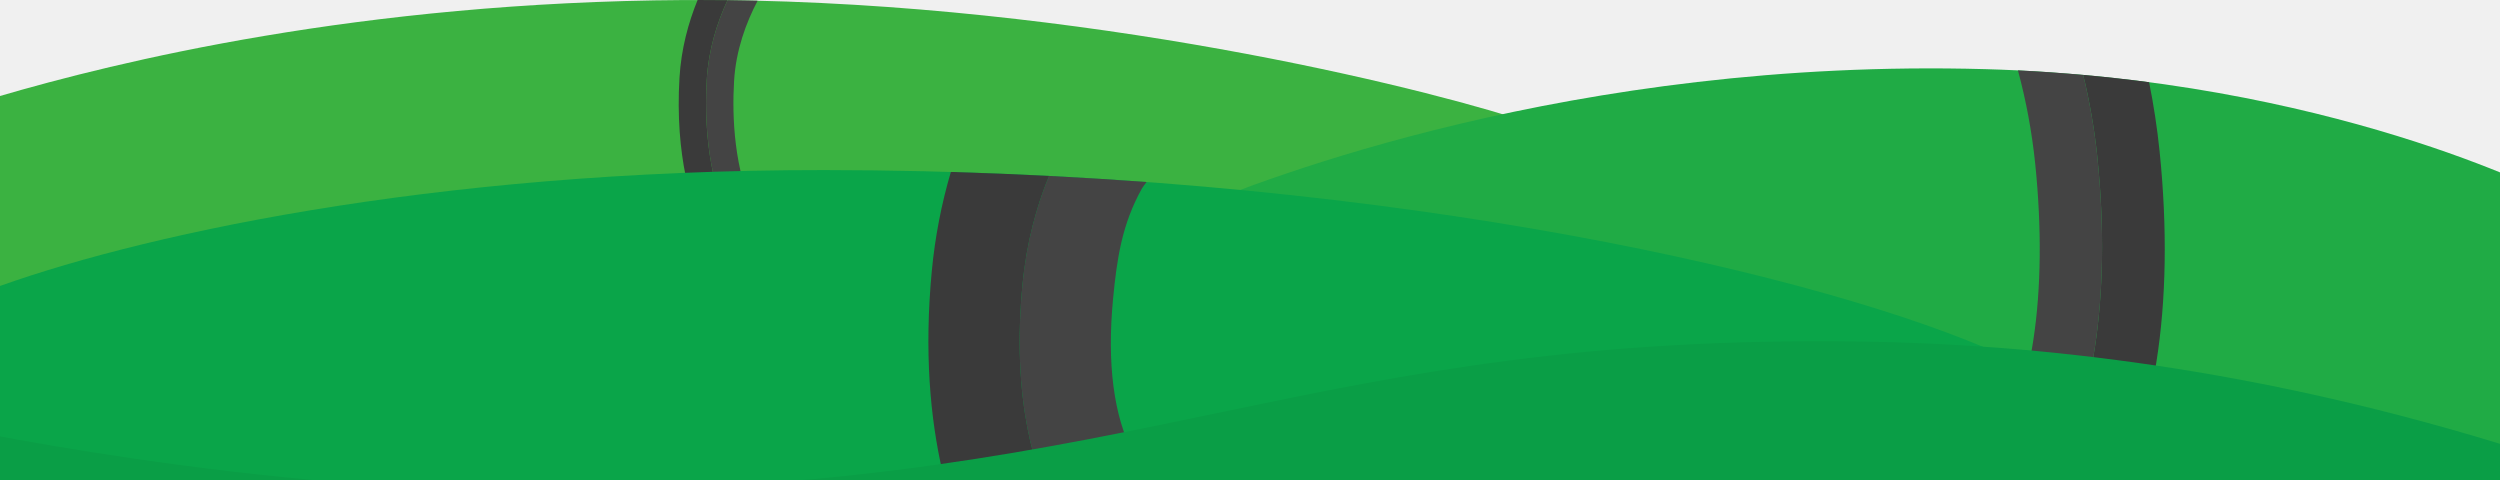
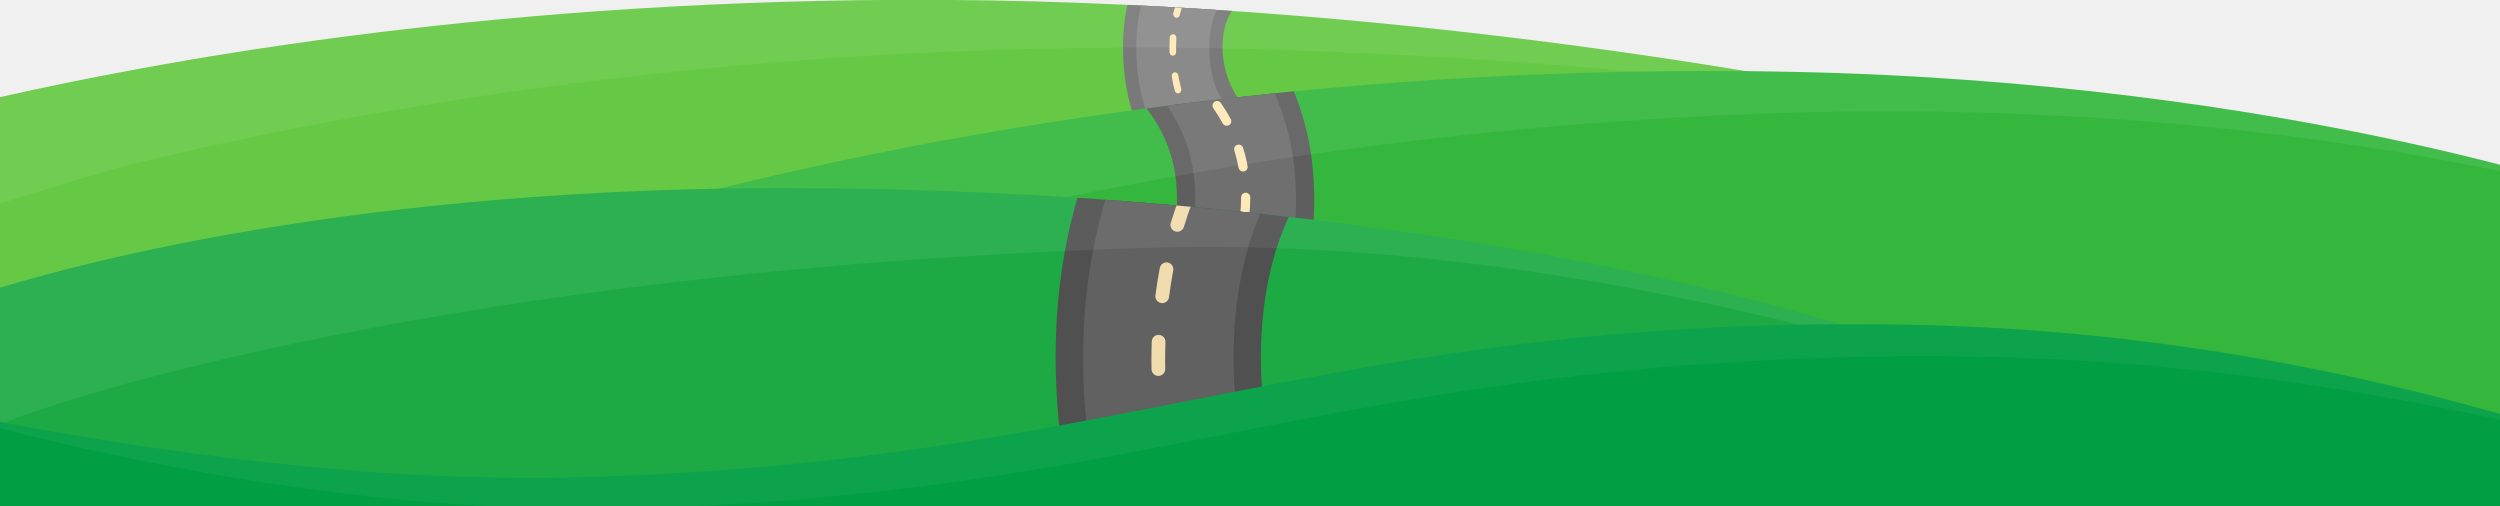
- <svg xmlns="http://www.w3.org/2000/svg" id="schedule_details" data-name="schedule details" viewBox="0 0 1920 368">
+ <svg xmlns="http://www.w3.org/2000/svg" id="schedule_details" data-name="schedule details" viewBox="0 0 1882 380.5">
  <defs>
    <style>
      .cls-1 {
-         fill: #3a3a3a;
+         opacity: .07;
      }

-       .cls-1, .cls-2, .cls-3, .cls-4, .cls-5, .cls-6 {
+       .cls-1, .cls-2 {
+         fill: #fff;
+       }
+ 
+       .cls-1, .cls-2, .cls-3, .cls-4, .cls-5, .cls-6, .cls-7, .cls-8, .cls-9, .cls-10, .cls-11, .cls-12, .cls-13, .cls-14 {
        stroke-width: 0px;
      }

+       .cls-15 {
+         clip-path: url(#clippath);
+       }
+ 
+       .cls-16, .cls-14 {
+         fill: #66c945;
+       }
+ 
+       .cls-17, .cls-9 {
+         fill: #1daa45;
+       }
+ 
+       .cls-18, .cls-8 {
+         fill: #35b73e;
+       }
+ 
+       .cls-19 {
+         clip-path: url(#clippath-1);
+       }
+ 
+       .cls-20 {
+         clip-path: url(#clippath-2);
+       }
+ 
      .cls-2 {
-         fill: #3bb241;
+         opacity: .05;
      }

      .cls-3 {
-         fill: #0aa549;
+         fill: #616161;
      }

      .cls-4 {
-         fill: #0a9e46;
+         fill: #5e5e5e;
      }

      .cls-5 {
-         fill: #444;
+         fill: #797979;
      }

      .cls-6 {
-         fill: #20ab45;
+         fill: #505050;
+       }
+ 
+       .cls-7 {
+         fill: #6f6f6f;
+       }
+ 
+       .cls-10 {
+         fill: #8a8a8a;
+       }
+ 
+       .cls-11 {
+         fill: #ffe9b8;
+       }
+ 
+       .cls-12 {
+         fill: #f1dcae;
+       }
+ 
+       .cls-13 {
+         fill: #019e44;
      }
    </style>
+     <clipPath id="clippath">
+       <path class="cls-14" d="m-15.19,360.92L-3.56,73.94C113.97,47.33,355.06,1.34,677.54-.1c364.35-1.63,706.54,62.12,823.27,90.37l-37.48,278.73L-15.19,360.92Z" />
+     </clipPath>
+     <clipPath id="clippath-1">
+       <path class="cls-8" d="m1973.81,151.21c0-.15-247.75-89.81-626.58-97.16-456.31-8.85-799.84,84.55-884.42,109.14l30.56,236.81h1480.44v-248.79Z" />
+     </clipPath>
+     <clipPath id="clippath-2">
+       <path class="cls-9" d="m-32.19,470.53l-21.1-236.16c110.1-41.14,338.75-92.95,643.4-92.76,409.7.25,744.7,74.48,891.7,136.54l-91,193.84-1423-1.47Z" />
+     </clipPath>
  </defs>
-   <path class="cls-2" d="m-10.19,361.05L-1.19,74.07C89.74,47.46,276.29,1.47,525.81.03c281.92-1.63,546.68,62.12,637,90.37l-29,278.73L-10.19,361.05Z" />
-   <path class="cls-5" d="m581.85.55c-7.68-.18-15.39-.32-23.11-.41-8.07,17.4-14.59,38.06-15.93,60.87-5.88,99.96,37.14,144.17,44.45,150.92l13.35-16.31.2.17c-.11-.09-10.72-9.4-20.52-30.16-16.61-35.19-18.15-75.65-16.52-103.38,1.39-23.69,9.22-44.85,18.08-61.69Z" />
-   <path class="cls-1" d="m558.74.13c-7.64-.09-15.3-.13-22.98-.13-7.14,17.48-12.61,37.63-13.92,59.76-6.97,118.52,49.75,166.37,52.16,168.34l13.25-16.19c-7.31-6.76-50.33-50.96-44.45-150.92,1.34-22.81,7.86-43.47,15.93-60.87Z" />
-   <path class="cls-6" d="m1959.81,150.27c0-.15-172-89.81-435-97.16-316.79-8.85-555.29,84.55-614,109.14l21.22,236.81h1027.78v-248.79Z" />
-   <path class="cls-3" d="m10.81,459.53L-10.29,223.37c110.1-41.14,338.75-92.95,643.4-92.76,409.7.25,744.7,74.48,891.7,136.54l-91,193.84-1423-1.47Z" />
-   <path class="cls-1" d="m1610.81,121c11.26,109.76-4.74,199.5-36.16,245.78l39.62,27.56c40.34-58,56.48-159.41,44.29-278.24-1.83-17.8-4.52-35.47-8.06-52.97-16.34-2.16-33.21-4.05-50.58-5.61,4.72,19.62,8.57,40.85,10.9,63.48Z" />
-   <path class="cls-5" d="m1563.06,125.9c5.05,49.23,4.56,95.94-1.43,135.08-5.18,33.83-14.47,61.72-26.17,78.54l39.19,27.26c31.43-46.27,47.43-136.02,36.16-245.78-2.32-22.62-6.18-43.86-10.9-63.48-16.28-1.46-33-2.63-50.13-3.46,6.34,23.54,10.79,47.55,13.28,71.84Z" />
-   <path class="cls-5" d="m877.02,144.75c.79-1.42,2.44-3.51,3.53-4.96-24.55-1.81-49.53-3.38-74.91-4.68-9.61,23.37-17.3,51.11-20.38,83.38-16.74,175.05,68.44,231.77,77.95,237.53l27.76-80.5c1.42.76,2.07,1.18,2.09,1.19-.5-.33-12.32-8.15-22.78-28.34-15.02-29-20.21-69.09-15.42-119.14,2.97-31.01,6.93-57.21,22.15-84.47Z" />
-   <path class="cls-1" d="m805.65,135.1c-24.76-1.27-49.9-2.29-75.38-3.04-7.2,24.34-12.12,49.7-14.61,75.68-11.89,124.37,18.48,204.91,46.05,250.58.41.67.82,1.32,1.23,1.99l98.77.1,1.52-4.4c-9.51-5.76-94.69-62.48-77.95-237.53,3.09-32.27,10.78-60.01,20.38-83.38Z" />
-   <path class="cls-4" d="m1432.81,262.36c-429.98-6.87-546.93,111.18-1000,115-236,1.99-476.25-50.4-495.28-54.88-.47-.11-.72-.17-.72-.17,0,137.09,32-6.42,32,130.67l1991,.66c-14.33-120.87-9.67,13-24-107.86-204.77-64.67-377.22-81.41-503-83.42Z" />
+   <g>
+     <path class="cls-16" d="m-15.19,360.92L-3.56,73.94C113.97,47.33,355.06,1.34,677.54-.1c364.35-1.63,706.54,62.12,823.27,90.37l-37.48,278.73L-15.19,360.92Z" />
+     <g class="cls-15">
+       <path class="cls-5" d="m880.81,131c-5.93-4.92-35.49-32.66-35.39-96.01.04-23.61,5.4-45.97,15.53-64.66,8-14.77,16.63-22.93,19.08-25.09l47.16,62.93c.86-.76,1.23-1.15,1.24-1.15-.33.36-8.07,8.89-8.1,28.1-.04,24.03,12.16,39.5,12.49,39.87-.02-.02-.7,3.08-2,2l-50,54Z" />
+       <path class="cls-10" d="m886.88,122.43c-2.28-1.9-10.31-9.2-17.7-23.62-9.18-17.92-13.82-39.39-13.78-63.8.08-52.83,27.75-78.61,30.91-81.37L920.89-.21s.23-.18.62-.57c-.46.46-11.15,11.43-11.19,35.89-.04,29.55,10.46,40.54,10.93,41.02-.02-.02-.31-.31-.94-.83l-33.43,47.14Z" />
+       <path class="cls-11" d="m898.63,95.94c-.73,0-1.46-.35-1.95-1.01-2.07-2.8-4-5.95-5.75-9.38-.66-1.31-.23-2.95.98-3.67,1.21-.72,2.73-.24,3.39,1.06,1.61,3.16,3.38,6.06,5.27,8.61.86,1.16.69,2.86-.39,3.8-.46.4-1.01.59-1.56.59Zm-11.81-25.62c-1.08,0-2.08-.77-2.4-1.95-.93-3.45-1.71-7.08-2.32-10.79-.24-1.47.66-2.87,2.02-3.13,1.36-.27,2.65.72,2.9,2.18.58,3.52,1.32,6.96,2.2,10.23.39,1.43-.37,2.93-1.7,3.35-.23.07-.47.11-.7.11Zm-3.91-28.4c-1.35,0-2.46-1.16-2.49-2.62-.03-1.31-.05-2.64-.05-4v-.23c0-2.29.07-4.58.21-6.81.09-1.49,1.27-2.6,2.65-2.52,1.38.1,2.42,1.38,2.33,2.87-.13,2.12-.19,4.3-.2,6.47v.23c0,1.31.02,2.59.05,3.85.04,1.49-1.05,2.73-2.43,2.77-.02,0-.05,0-.07,0Zm2.79-28.53c-.21,0-.43-.03-.64-.09-1.33-.38-2.13-1.86-1.78-3.3.88-3.63,1.98-7.18,3.26-10.57.52-1.38,1.98-2.04,3.26-1.48,1.28.57,1.89,2.14,1.36,3.52-1.2,3.17-2.23,6.5-3.06,9.9-.3,1.21-1.31,2.01-2.41,2.01Zm11.23-25.93c-.51,0-1.03-.17-1.48-.53-1.11-.88-1.35-2.57-.53-3.78,3.84-5.64,6.98-8.42,7.11-8.53,1.07-.94,2.64-.76,3.51.4.87,1.16.7,2.86-.36,3.8-.08.07-2.84,2.56-6.23,7.54-.49.72-1.25,1.1-2.01,1.1Z" />
+     </g>
+   </g>
+   <path class="cls-1" d="m677.54-.1C355.06,1.34,110.34,48.39-7.19,75,.98,111.09-3.19,154-3.19,154c29.58-8.29,75.36-23.88,105.34-31.12,29.47-7.18,60.77-14.12,90.44-20.32C436.64,52.21,687.41,31.03,936.6,36.72c188.82,5.02,378,20.37,564.21,53.55C1384.08,62.02,1041.89-1.73,677.54-.1Z" />
+   <g>
+     <path class="cls-18" d="m1973.81,151.21c0-.15-247.75-89.81-626.58-97.16-456.31-8.85-799.84,84.55-884.42,109.14l30.56,236.81h1480.44v-248.79Z" />
+     <g class="cls-19">
+       <path class="cls-4" d="m909.34,284l-27.17-99.72c-3.83,1.04-5.09,1.85-5.15,1.89,3.37-2.23,11.45-15.43,8.38-49.25-3.64-40.12-29.97-63.86-31.09-64.85.35.31.54.46.54.46L921.09-6.82c6.1,5.09,59.79,52.12,67.25,134.41,9.41,103.91-45.23,147.21-79.01,156.41Z" />
+       <path class="cls-7" d="m905.71,270.7l-19.92-73.13c-1.6.44-2.27.73-2.28.74,7.08-3.17,19.45-20.35,15.62-62.64-4.17-46.03-34.44-72.85-35.73-73.97l.28.24,48.58-58.18c2.48,2.07,15.56,13.44,29.35,33.72,18.66,27.46,30.08,59.05,33,91.35,4.22,46.63-4.34,83.95-25.46,110.92-17.66,22.55-37.72,29.4-43.45,30.96Z" />
+       <path class="cls-11" d="m874.29,235.73c-.78,0-1.37-.22-2.01-.7l2.08-2.75-.6-3.39s1.27-.23,3.46-.85c1.83-.52,3.73.55,4.25,2.38.51,1.83-.55,3.73-2.38,4.25-2.34.66-3.74,1.05-4.8,1.05Zm24.89-10.12c-1.17,0-2.3-.59-2.95-1.66-.99-1.63-.46-3.75,1.16-4.73,3.81-2.31,7.41-4.91,10.69-7.74,1.44-1.24,3.62-1.08,4.86.36,1.24,1.44,1.08,3.62-.36,4.86-3.57,3.08-7.48,5.91-11.62,8.42-.56.34-1.17.5-1.78.5Zm26.04-25.44c-.62,0-1.25-.17-1.82-.52-1.61-1.01-2.11-3.13-1.1-4.75,2.29-3.67,4.27-7.62,5.91-11.73.7-1.77,2.71-2.63,4.47-1.93,1.77.7,2.63,2.71,1.93,4.47-1.79,4.49-3.96,8.81-6.46,12.83-.65,1.05-1.78,1.62-2.93,1.62Zm11.74-34.47c-.14,0-.28,0-.42-.03-1.89-.23-3.23-1.95-3-3.84.51-4.21.77-8.63.77-13.15v-.16c0-1.9,1.54-3.45,3.44-3.45s3.45,1.54,3.45,3.45v.09c0,4.87-.28,9.57-.83,14.06-.21,1.75-1.7,3.03-3.41,3.03Zm-1.19-36.58c-1.64,0-3.09-1.18-3.39-2.85-.77-4.33-1.83-8.68-3.17-12.94-.57-1.81.44-3.75,2.26-4.32,1.82-.57,3.75.44,4.32,2.26,1.43,4.54,2.56,9.18,3.38,13.8.33,1.87-.92,3.66-2.79,3.99-.2.04-.41.05-.61.05Zm-12.29-34.45c-1.22,0-2.4-.65-3.03-1.79-2.1-3.84-4.47-7.68-7.05-11.43-1.08-1.57-.68-3.71.89-4.79,1.57-1.08,3.71-.68,4.79.89,2.71,3.94,5.2,7.99,7.42,12.03.91,1.67.3,3.76-1.37,4.68-.52.29-1.09.42-1.65.42Zm-21.64-29.61c-.92,0-1.84-.37-2.52-1.1-3.02-3.24-6.25-6.45-9.6-9.53-1.4-1.29-1.49-3.47-.2-4.87,1.29-1.4,3.47-1.49,4.87-.2,3.48,3.2,6.83,6.53,9.98,9.9,1.3,1.39,1.22,3.57-.17,4.87-.66.62-1.51.92-2.35.92Zm-27.63-24.22c-.69,0-1.4-.21-2-.64-6.68-4.79-11.2-7.32-11.25-7.35-1.66-.93-2.26-3.02-1.33-4.69.93-1.66,3.02-2.26,4.68-1.34.2.11,4.88,2.73,11.91,7.77,1.55,1.11,1.9,3.26.79,4.81-.67.94-1.73,1.44-2.8,1.44Z" />
+     </g>
+   </g>
+   <path class="cls-1" d="m1973.61,151.13c-7.87-2.96-253.69-89.86-626.38-97.09-456.31-8.85-799.84,84.55-884.42,109.14,10.33,35.53,20.66,71.06,20.66,71.06,28.94-10.01,58.43-19.35,88.18-28.18,240.86-70.55,491.12-109.67,741.97-120.06,189.76-7.69,380.97,4.46,567.33,42.55,31.11,6.53,62.37,13.61,92.86,22.66-.07-.03-.13-.05-.2-.08Z" />
+   <g>
+     <path class="cls-17" d="m-32.19,470.53l-21.1-236.16c110.1-41.14,338.75-92.95,643.4-92.76,409.7.25,744.7,74.48,891.7,136.54l-91,193.84-1423-1.47Z" />
+     <g class="cls-20">
+       <path class="cls-6" d="m933.75,584.04c-11.7-7.2-114.96-75.59-135.71-257.04-19.62-171.54,52.03-266.04,60.27-276.25l120.32,97.04s.38-.43,1.03-1.32c-1.65,2.25-40.25,56.27-28.05,162.97,12.11,105.9,62.81,142.61,64.97,144.12-1.17-.82-1.84-1.18-1.84-1.18l-80.99,131.66Z" />
+       <path class="cls-3" d="m944.55,566.48c-5.04-3.1-31.58-20.51-59.49-58.99-35.44-48.87-58.45-112.09-66.54-182.83-7.72-67.53-1.33-132.87,18.51-188.95,15.42-43.62,33.8-67.65,37.33-72.03l88.24,71.16s.19-.22.54-.69c-1.86,2.46-45.27,61.5-31.99,177.62,13.36,116.78,71.3,157.1,73.76,158.76-.62-.42-.96-.61-.96-.61l-59.39,96.55Z" />
+       <path class="cls-12" d="m974.49,525.4c-2.23,0-6.28-2.11-17.78-12.46-2.12-1.91-2.28-5.16-.38-7.28,1.91-2.11,5.17-2.28,7.28-.38,8.02,7.22,13.28,10.5,13.33,10.53l-2.7,4.37v.02s2.11,4.71,2.11,4.71c-.55.24-1.1.49-1.85.49Zm-37.69-36.29c-1.52,0-3.03-.67-4.05-1.96-4.26-5.4-8.41-11.14-12.32-17.06-1.57-2.38-.91-5.57,1.46-7.14,2.38-1.57,5.57-.91,7.14,1.46,3.75,5.68,7.72,11.18,11.81,16.35,1.76,2.23,1.38,5.47-.85,7.24-.95.75-2.07,1.11-3.19,1.11Zm-29.1-46.51c-1.9,0-3.73-1.06-4.62-2.88-3.03-6.15-5.93-12.58-8.6-19.11-1.08-2.63.18-5.64,2.81-6.72,2.64-1.08,5.64.18,6.72,2.81,2.58,6.31,5.38,12.52,8.31,18.46,1.26,2.55.21,5.64-2.34,6.9-.73.36-1.51.53-2.27.53Zm-19.77-51.19c-2.23,0-4.28-1.46-4.94-3.71-1.93-6.57-3.71-13.37-5.3-20.21-.64-2.77,1.08-5.54,3.85-6.18,2.78-.65,5.54,1.08,6.18,3.85,1.54,6.65,3.28,13.26,5.15,19.64.8,2.73-.76,5.59-3.5,6.39-.48.14-.97.21-1.45.21Zm-11.52-53.67c-2.52,0-4.72-1.85-5.09-4.42-.59-4.1-1.13-8.31-1.61-12.52-.31-2.76-.6-5.48-.86-8.18-.27-2.83,1.8-5.35,4.63-5.63,2.85-.24,5.35,1.8,5.63,4.63.25,2.64.54,5.31.84,8,.47,4.11,1,8.22,1.57,12.22.4,2.82-1.55,5.43-4.37,5.83-.25.04-.49.05-.74.05Zm-4.4-54.74c-2.81,0-5.1-2.25-5.15-5.07-.04-2.33-.06-4.64-.06-6.92,0-4.67.08-9.37.24-13.95.1-2.84,2.41-5.05,5.33-4.97,2.84.1,5.07,2.48,4.97,5.33-.15,4.46-.23,9.03-.23,13.59,0,2.23.02,4.48.06,6.75.05,2.85-2.22,5.19-5.07,5.24h-.09Zm2.93-54.82c-.22,0-.44-.01-.66-.04-2.82-.36-4.82-2.94-4.46-5.76.89-6.96,1.98-13.91,3.26-20.66.53-2.79,3.21-4.63,6.02-4.11,2.8.53,4.63,3.22,4.11,6.02-1.24,6.55-2.3,13.29-3.16,20.05-.33,2.6-2.55,4.5-5.1,4.5Zm11.35-53.71c-.49,0-1-.07-1.5-.22-2.72-.83-4.26-3.7-3.44-6.43,2.05-6.76,4.33-13.44,6.79-19.85,1.02-2.66,4-3.99,6.65-2.97,2.66,1.02,3.99,4,2.97,6.65-2.37,6.18-4.57,12.63-6.55,19.15-.67,2.23-2.72,3.66-4.93,3.66Zm21.06-50.67c-.85,0-1.7-.21-2.5-.65-2.49-1.38-3.38-4.52-2-7.01,6.55-11.8,11.4-17.86,11.6-18.11,1.78-2.21,5.03-2.56,7.25-.77,2.21,1.78,2.56,5.03.78,7.24h0c-.05.06-4.55,5.71-10.62,16.65-.94,1.7-2.7,2.65-4.51,2.65Z" />
+     </g>
+   </g>
+   <path class="cls-1" d="m1439.28,262.36c-5.06-1.98-10.13-3.94-15.21-5.87-166.98-56.42-471.18-114.65-833.96-114.87-304.03-.19-532.36,51.41-642.72,92.51l10.43,101.4s37.99-14.53,37.99-14.53c15.79-6.1,19.72-7.93,35.91-13.1,33.17-10.85,67-20.54,100.9-28.92,231.82-57.86,492.19-84.98,730.04-92.39,193.51-6.03,388.31,26.95,575.08,80.13,14.37,4.35,28.66,8.98,42.83,14.05l.15-.31c-13.63-6.39-27.48-12.38-41.44-18.1Z" />
+   <path class="cls-13" d="m1432.81,244.36c-429.98-6.87-586,104.64-1000,115-228.93,5.73-476.25-50.4-495.28-54.88-.47-.11-.72-.17-.72-.17,0,137.09,32-6.42,32,130.67l1991,.66c-14.33-120.87-9.67,13-24-107.86-204.77-64.67-377.22-81.41-503-83.42Z" />
+   <path class="cls-2" d="m432.81,359.36c-228.93,5.73-476.25-50.4-495.28-54.88-.47-.11-.71-.17-.72-.17,24.87,7.96,50.99,14.84,76.27,21.36,66.44,16.7,134.51,30.1,202.38,40.08,25.6,3.68,53.33,7.03,79.07,9.65,12.14,1.36,39.58,3.35,51.73,4.37,12.91.7,31.09,1.63,43.98,2.25,15.02.23,33.14.83,48.13.79,138.14.47,276.54-15.88,412.08-42.1,28.08-5.26,80.24-15.51,108.47-21.02,35.78-6.92,71.88-13.64,107.78-19.67,81.57-13.81,164.79-23.32,247.42-28,124.65-7.2,249.94-5.08,373.99,10.76,82.96,10.19,166.24,26.21,247.7,45-204.77-64.67-377.22-81.41-503-83.42-429.98-6.87-586,104.64-1000,115Z" />
</svg>
